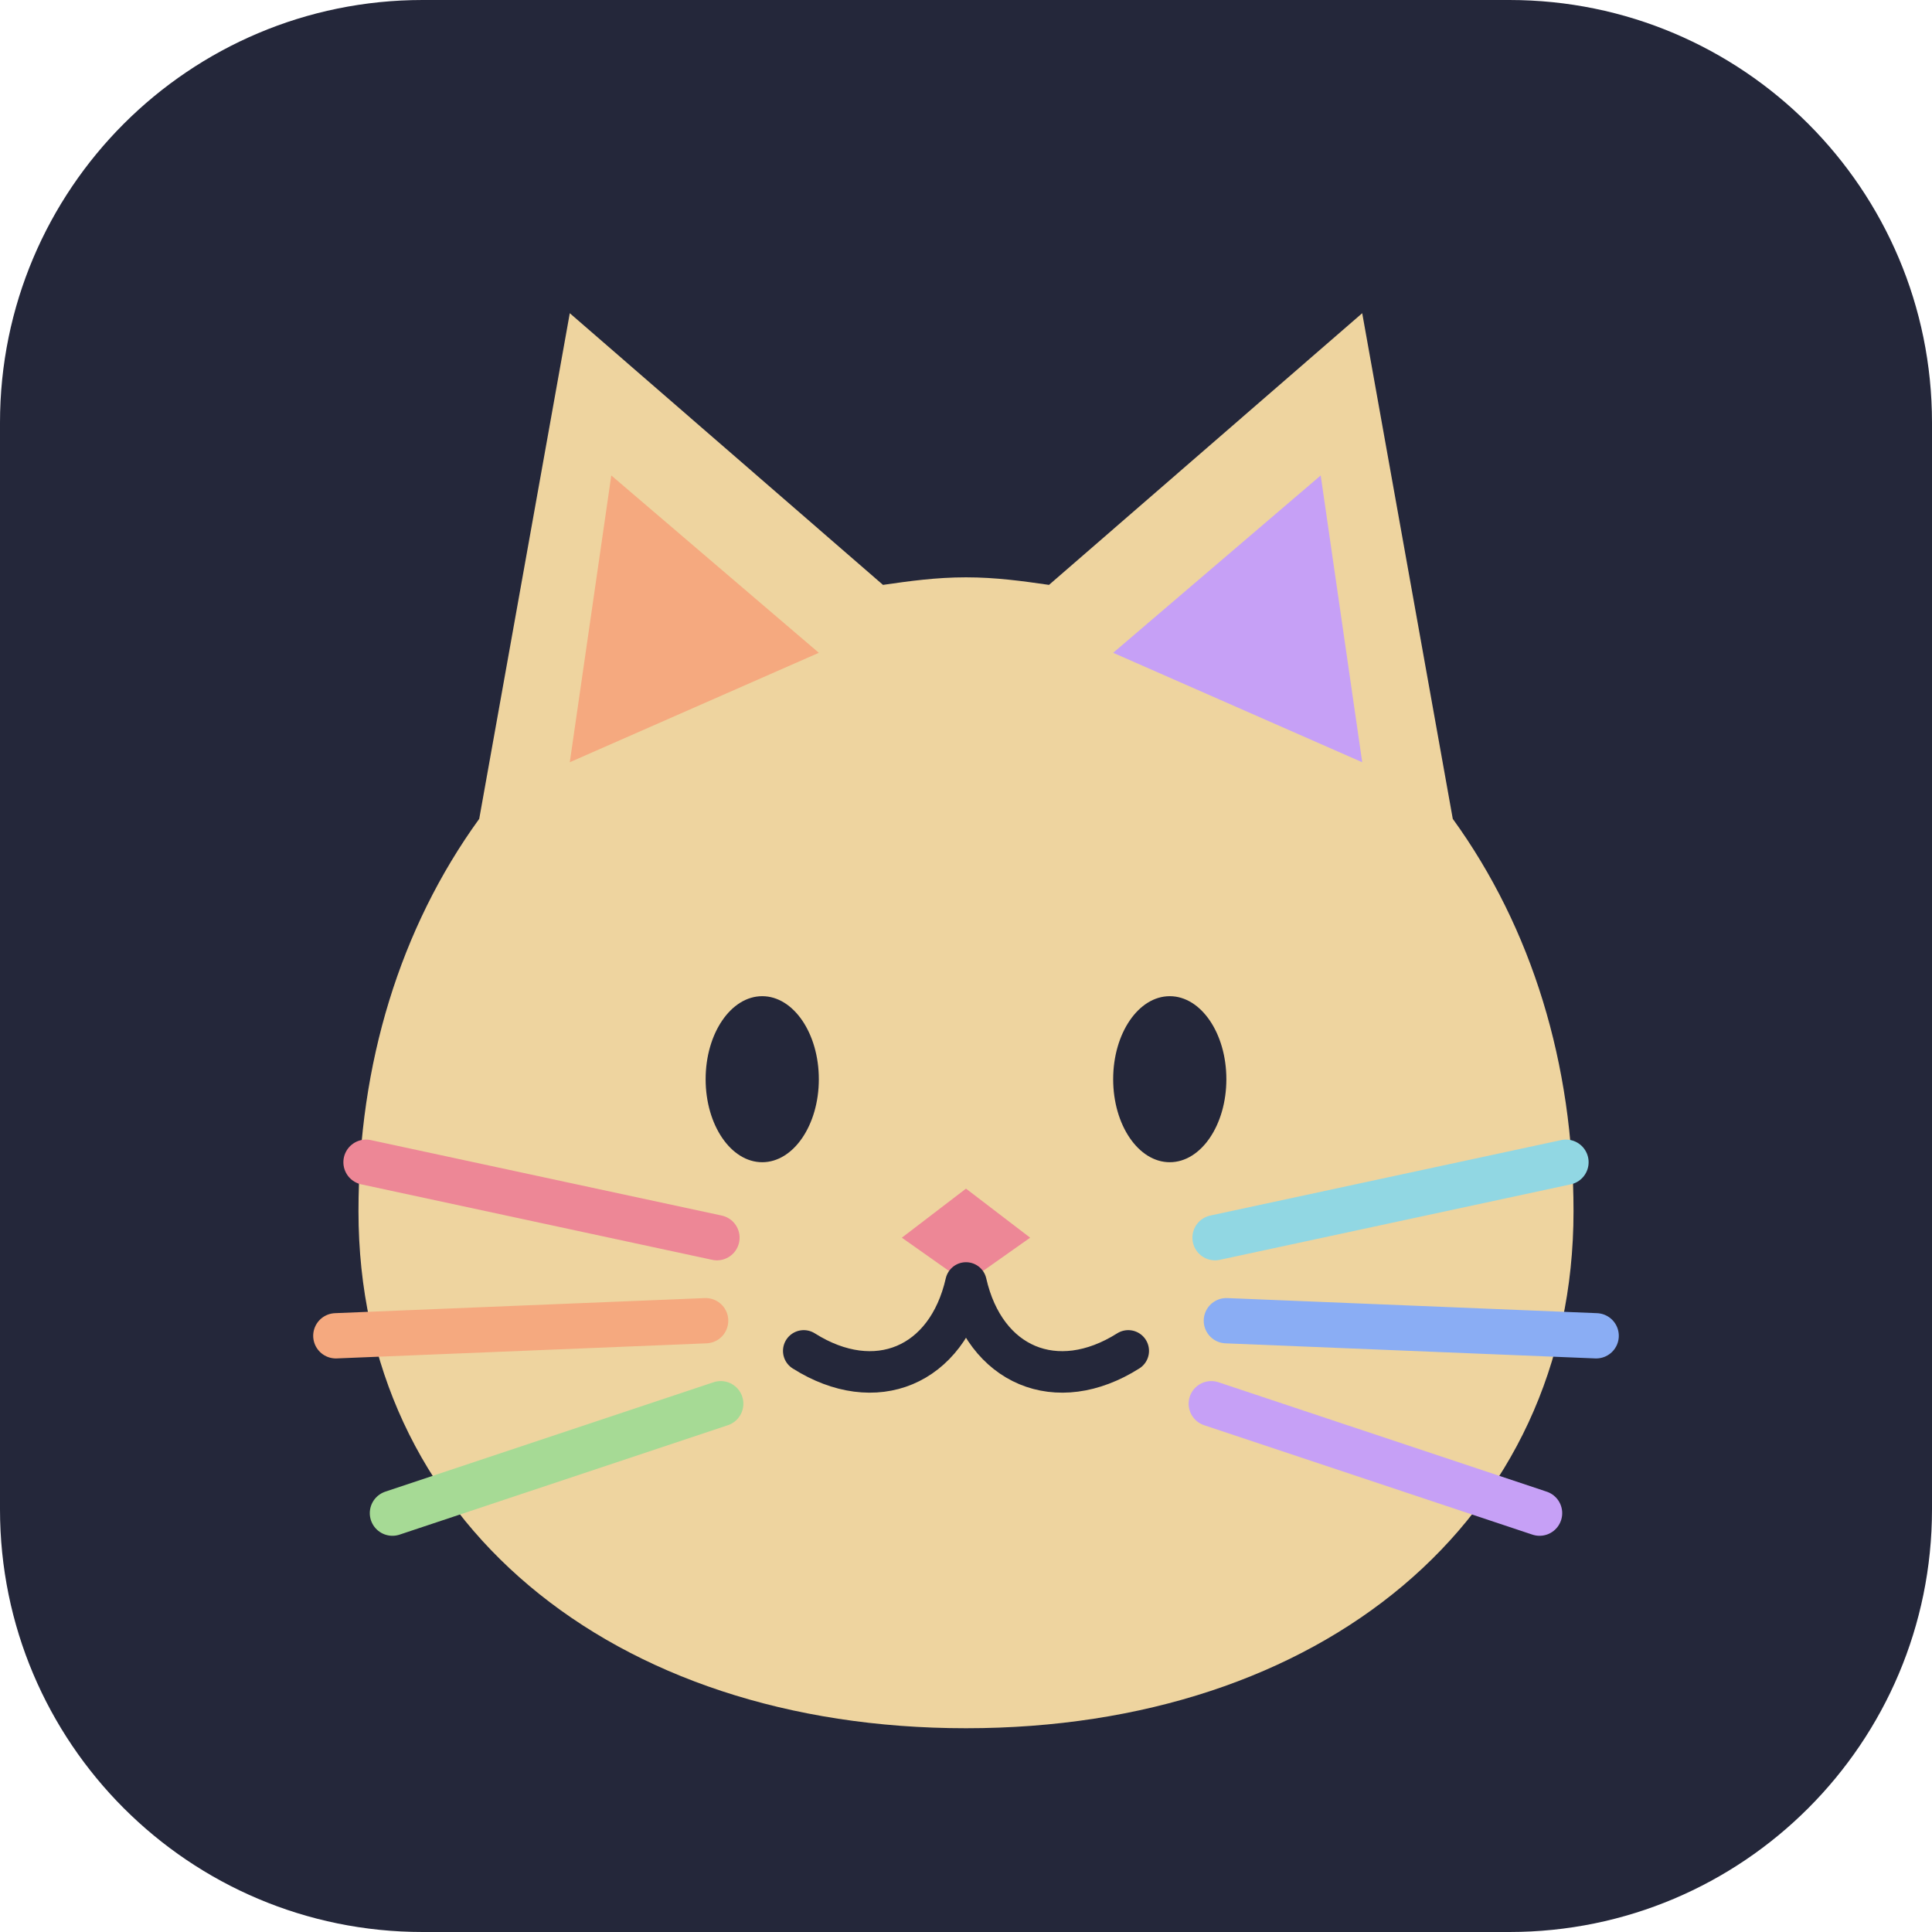
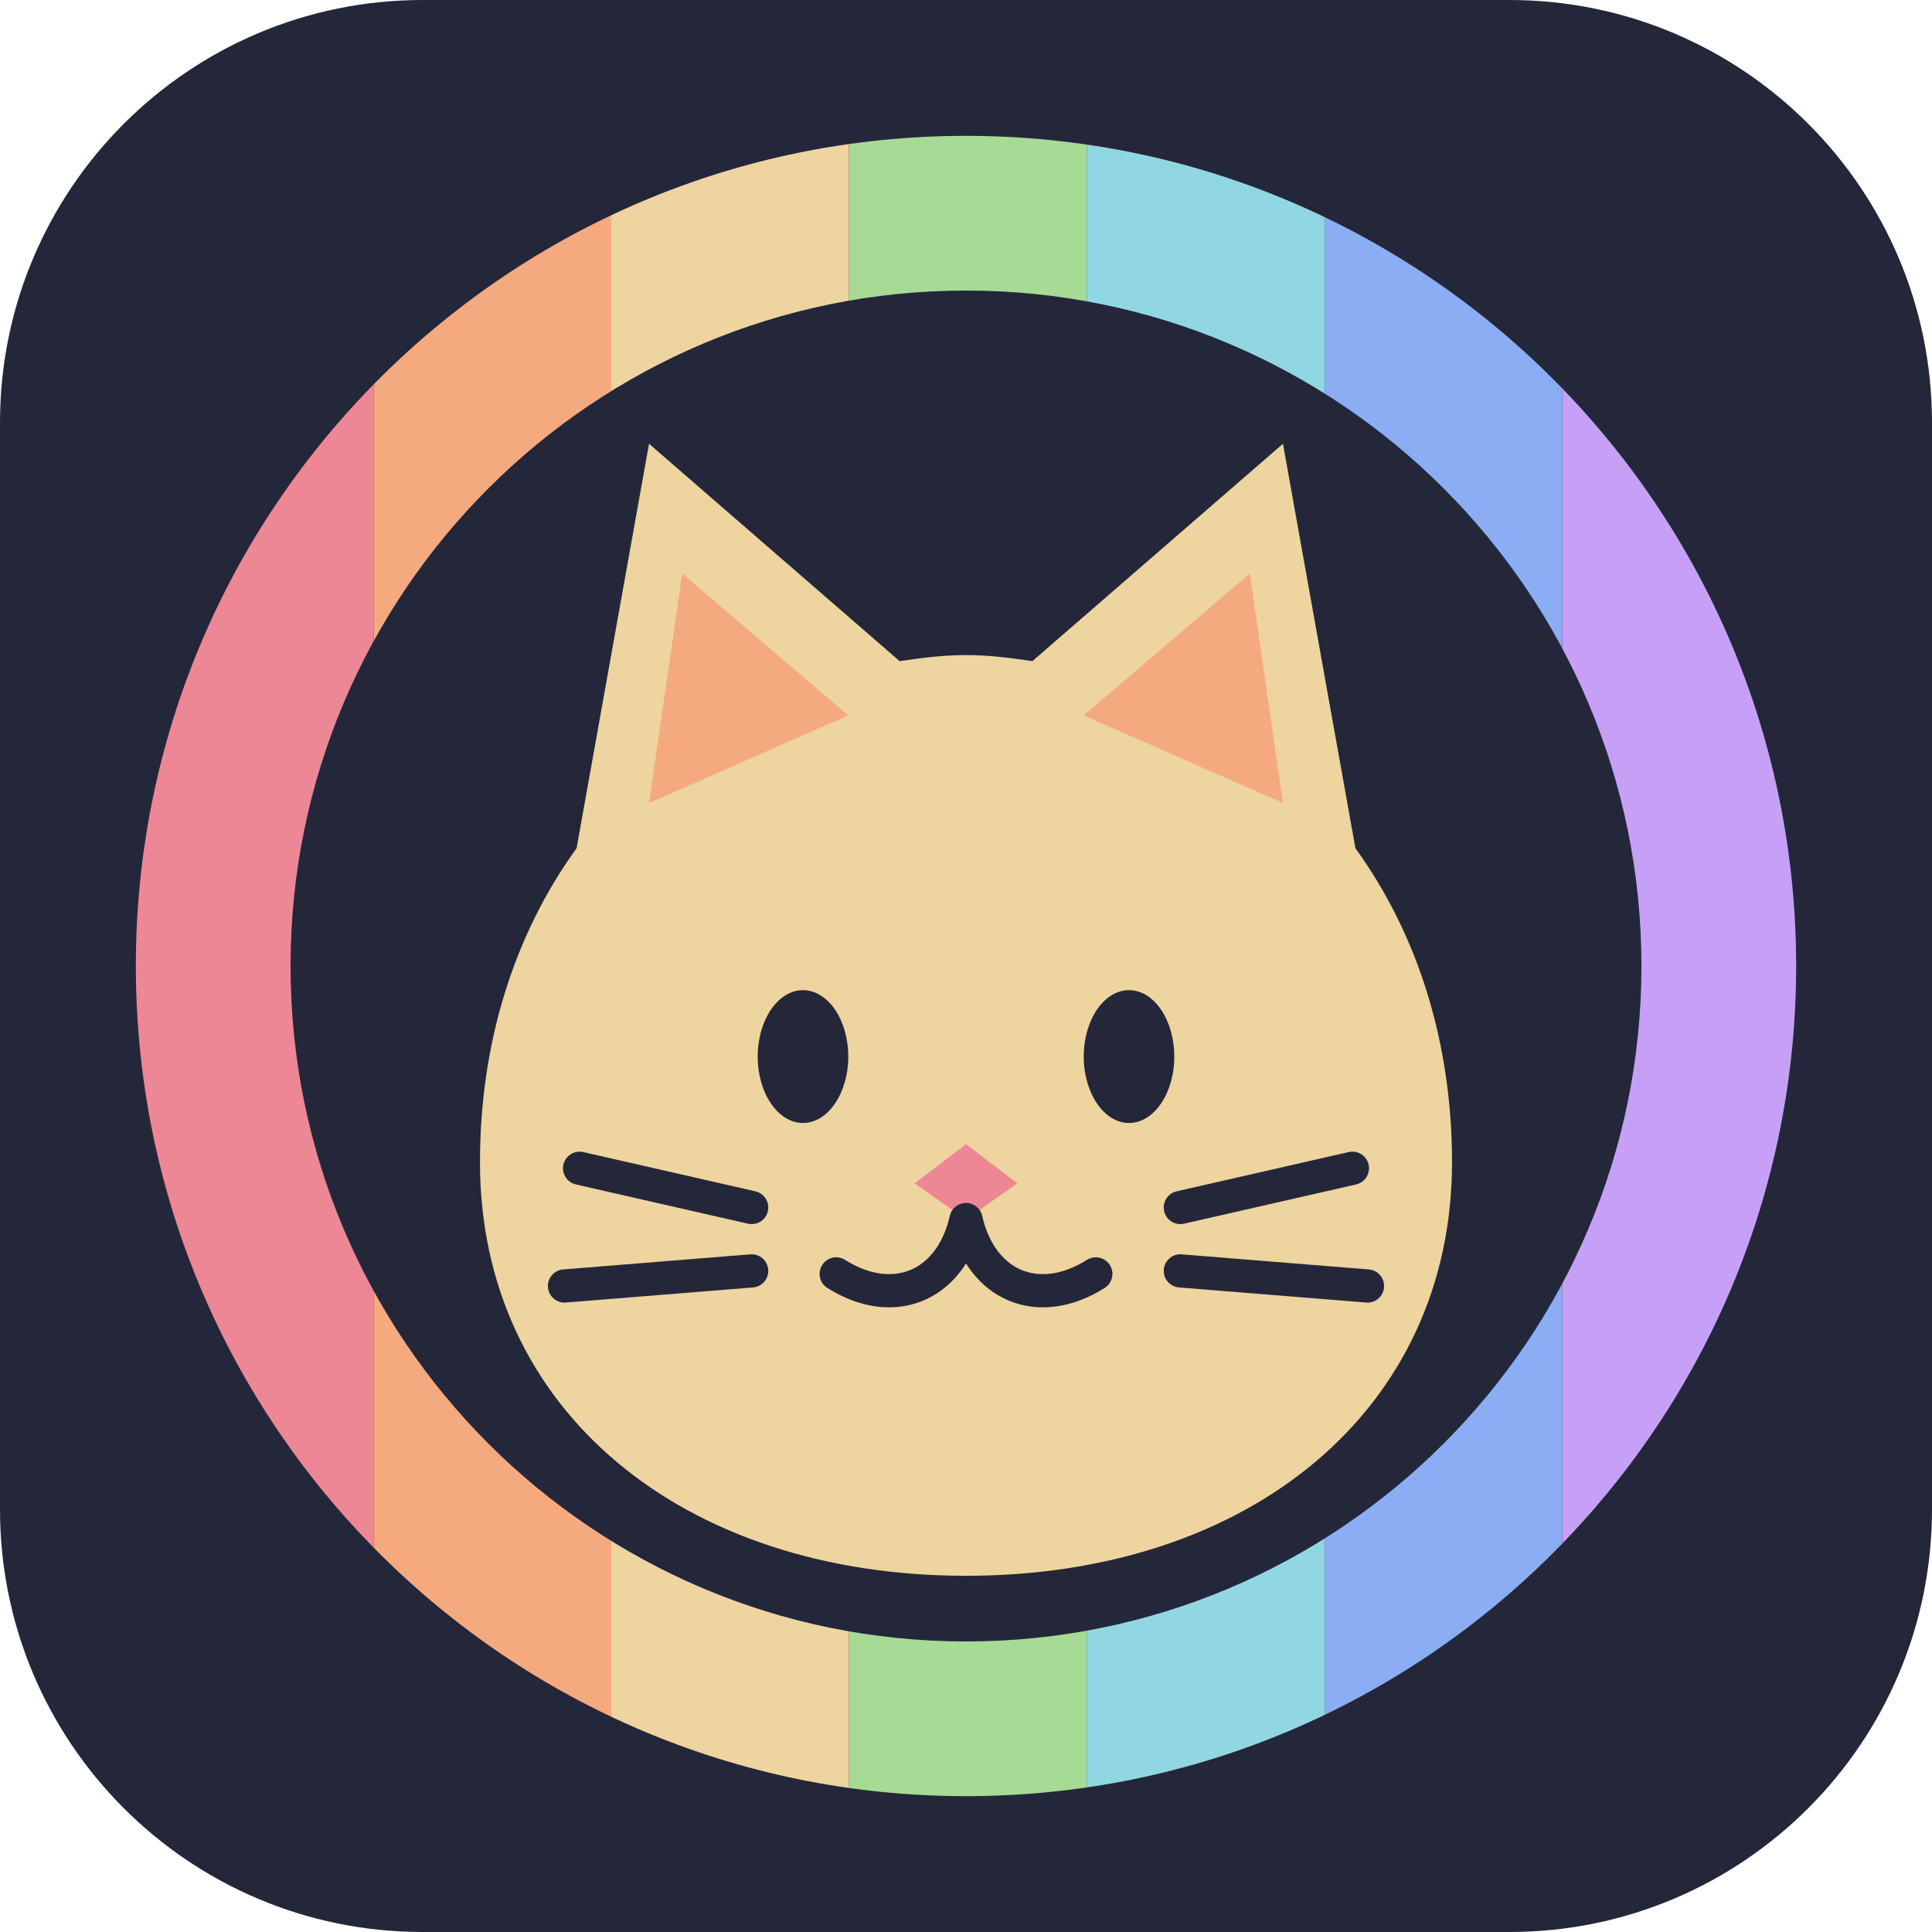
<svg xmlns="http://www.w3.org/2000/svg" viewBox="0 0 512 512" role="img" aria-labelledby="title desc">
+   <defs>
+     <clipPath id="rainbow-disc">
+       <circle cx="256" cy="256" r="220" />
+     </clipPath>
+   </defs>
  <rect width="512" height="512" rx="112" fill="#24273a" />
-   <path d="M127 217 151 83l83 72c7-1 14-2 22-2s15 1 22 2l83-72 24 134c21 29 32 65 32 104 0 82-67 137-161 137S95 403 95 321c0-39 11-75 32-104z" fill="#eed49f" />
-   <path d="m162 126 55 47-66 29z" fill="#f5a97f" />
-   <path d="m350 126-55 47 66 29z" fill="#c6a0f6" />
-   <ellipse cx="202" cy="286" rx="15" ry="22" fill="#24273a" />
-   <ellipse cx="310" cy="286" rx="15" ry="22" fill="#24273a" />
-   <path d="m256 315-17 13 17 12 17-12z" fill="#ed8796" />
-   <path d="M256 340c-5 22-24 30-43 18M256 340c5 22 24 30 43 18" fill="none" stroke="#24273a" stroke-linecap="round" stroke-width="11" />
-   <g fill="none" stroke-linecap="round" stroke-width="12">
-     <path d="m190 328-93-20" stroke="#ed8796" />
-     <path d="m187 350-98 4" stroke="#f5a97f" />
-     <path d="m191 372-87 29" stroke="#a6da95" />
-     <path d="m322 328 93-20" stroke="#91d7e3" />
-     <path d="m325 350 98 4" stroke="#8aadf4" />
-     <path d="m321 372 87 29" stroke="#c6a0f6" />
+   <g clip-path="url(#rainbow-disc)">
+     <path d="M36 36h63v440H36z" fill="#ed8796" />
+     <path d="M99 36h63v440H99z" fill="#f5a97f" />
+     <path d="M162 36h63v440h-63z" fill="#eed49f" />
+     <path d="M225 36h63v440h-63z" fill="#a6da95" />
+     <path d="M288 36h63v440h-63z" fill="#91d7e3" />
+     <path d="M351 36h63v440h-63z" fill="#8aadf4" />
+     <path d="M414 36h63v440h-63z" fill="#c6a0f6" />
+   </g>
+   <circle cx="256" cy="256" r="179" fill="#24273a" />
+   <g transform="translate(51.2 51.2) scale(.8)">
+     <path d="M127 217 151 83l83 72c7-1 14-2 22-2s15 1 22 2l83-72 24 134c21 29 32 65 32 104 0 82-67 137-161 137S95 403 95 321c0-39 11-75 32-104z" fill="#eed49f" />
+     <path d="m162 126 55 47-66 29zM350 126l-55 47 66 29z" fill="#f5a97f" />
+     <ellipse cx="202" cy="286" rx="15" ry="22" fill="#24273a" />
+     <ellipse cx="310" cy="286" rx="15" ry="22" fill="#24273a" />
+     <path d="m256 315-17 13 17 12 17-12z" fill="#ed8796" />
+     <g fill="none" stroke="#24273a" stroke-linecap="round" stroke-width="11">
+       <path d="M256 340c-5 22-24 30-43 18M256 340c5 22 24 30 43 18" />
+       <path d="m185 336-57-13m57 34-62 5m204-26 57-13m-57 34 62 5" />
+     </g>
  </g>
</svg>
